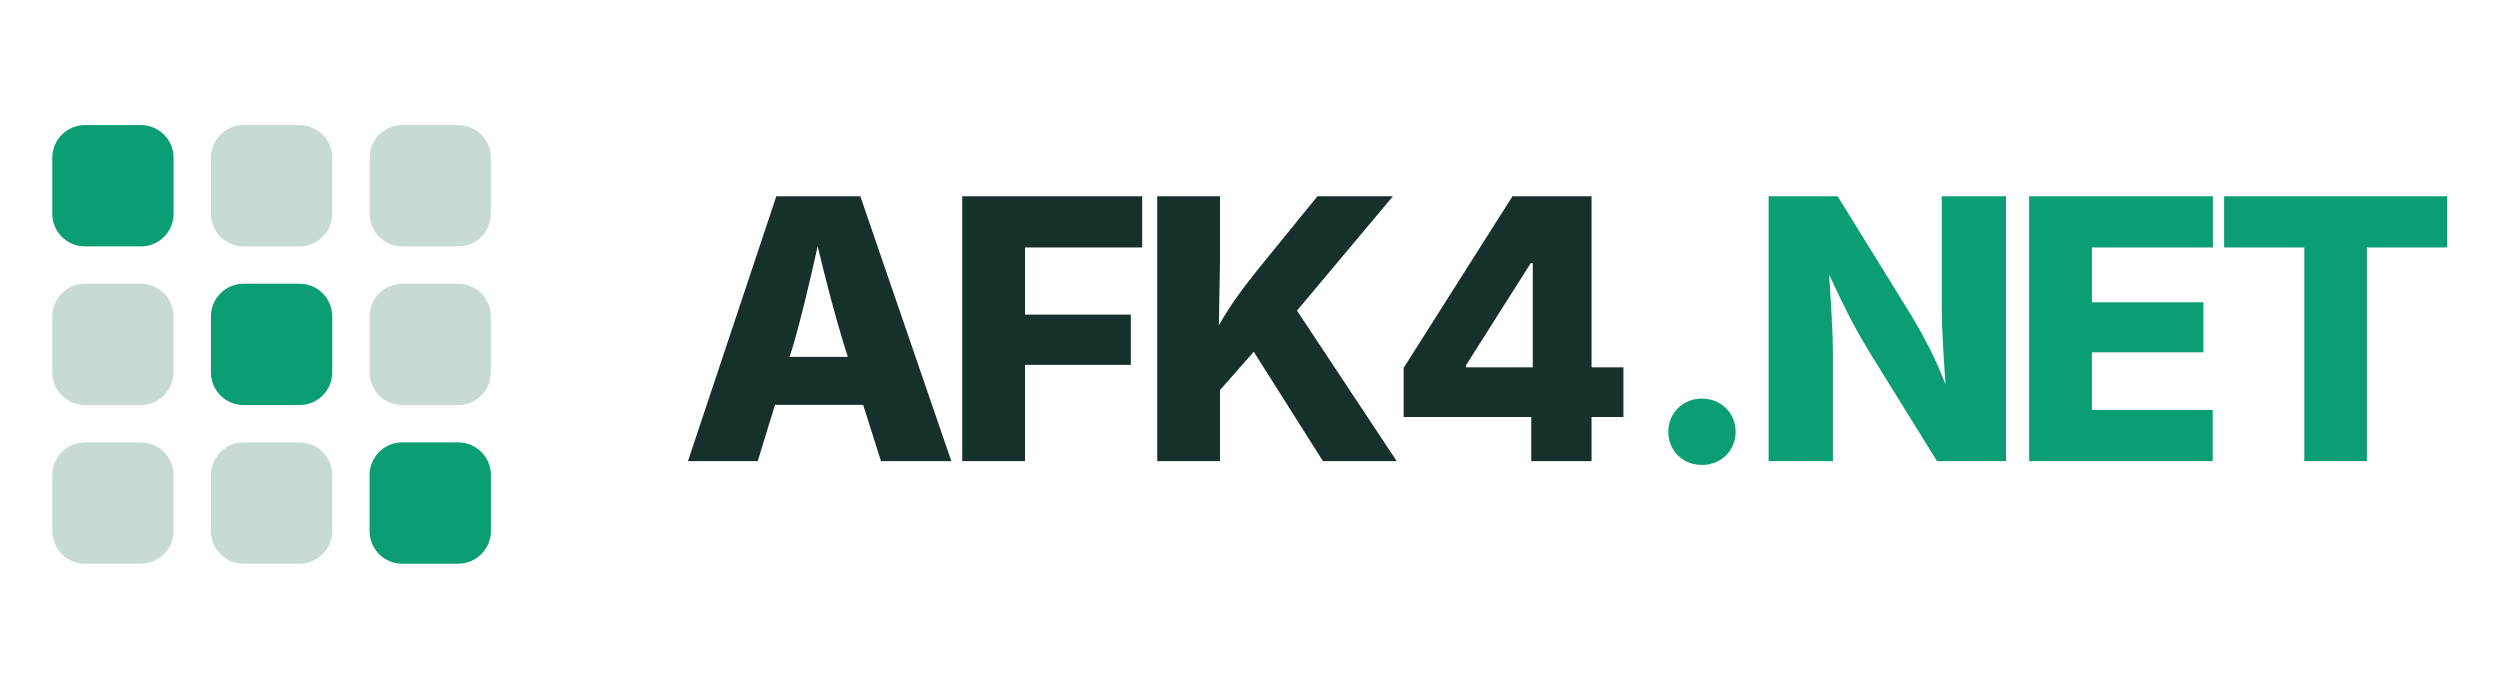
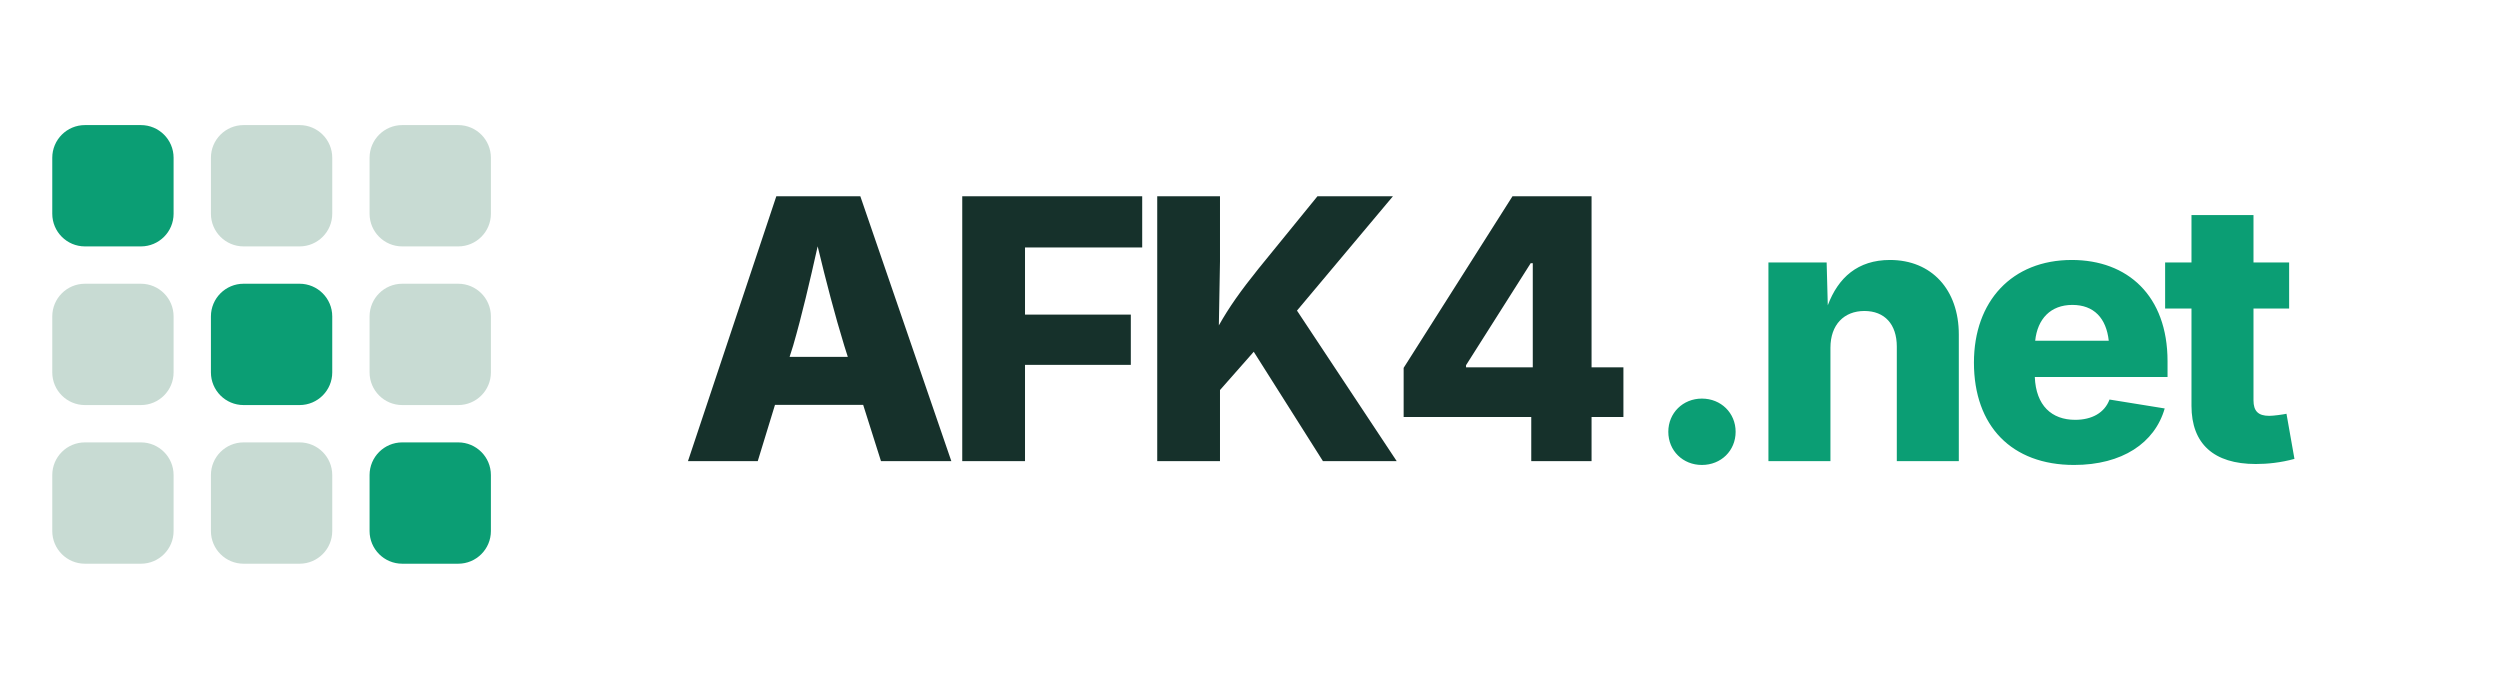
- <svg xmlns="http://www.w3.org/2000/svg" viewBox="0 0 206 56" width="206" height="56" role="img" aria-label="AFK4.NET">
+ <svg xmlns="http://www.w3.org/2000/svg" viewBox="0 0 206 56" width="206" height="56" role="img" aria-label="AFK4.net">
  <g transform="translate(2 8) scale(0.769)">
    <rect x="3" y="3" width="13" height="13" rx="3.5" fill="#0B9E74" />
    <rect x="20" y="3" width="13" height="13" rx="3.5" fill="#C8DBD3" />
    <rect x="37" y="3" width="13" height="13" rx="3.5" fill="#C8DBD3" />
    <rect x="3" y="20" width="13" height="13" rx="3.5" fill="#C8DBD3" />
    <rect x="20" y="20" width="13" height="13" rx="3.5" fill="#0B9E74" />
    <rect x="37" y="20" width="13" height="13" rx="3.5" fill="#C8DBD3" />
    <rect x="3" y="37" width="13" height="13" rx="3.5" fill="#C8DBD3" />
    <rect x="20" y="37" width="13" height="13" rx="3.5" fill="#C8DBD3" />
    <rect x="37" y="37" width="13" height="13" rx="3.5" fill="#0B9E74" />
  </g>
-   <text x="56" y="38" font-family="Inter, 'Segoe UI', system-ui, sans-serif" font-size="30" font-weight="800" letter-spacing="-1.5" fill="#16312B">AFK4<tspan fill="#0B9E74">.NET</tspan>
+   <text x="56" y="38" font-family="Inter, 'Segoe UI', system-ui, sans-serif" font-size="30" font-weight="800" letter-spacing="-1.5" fill="#16312B">AFK4<tspan fill="#0B9E74">.net</tspan>
  </text>
</svg>
